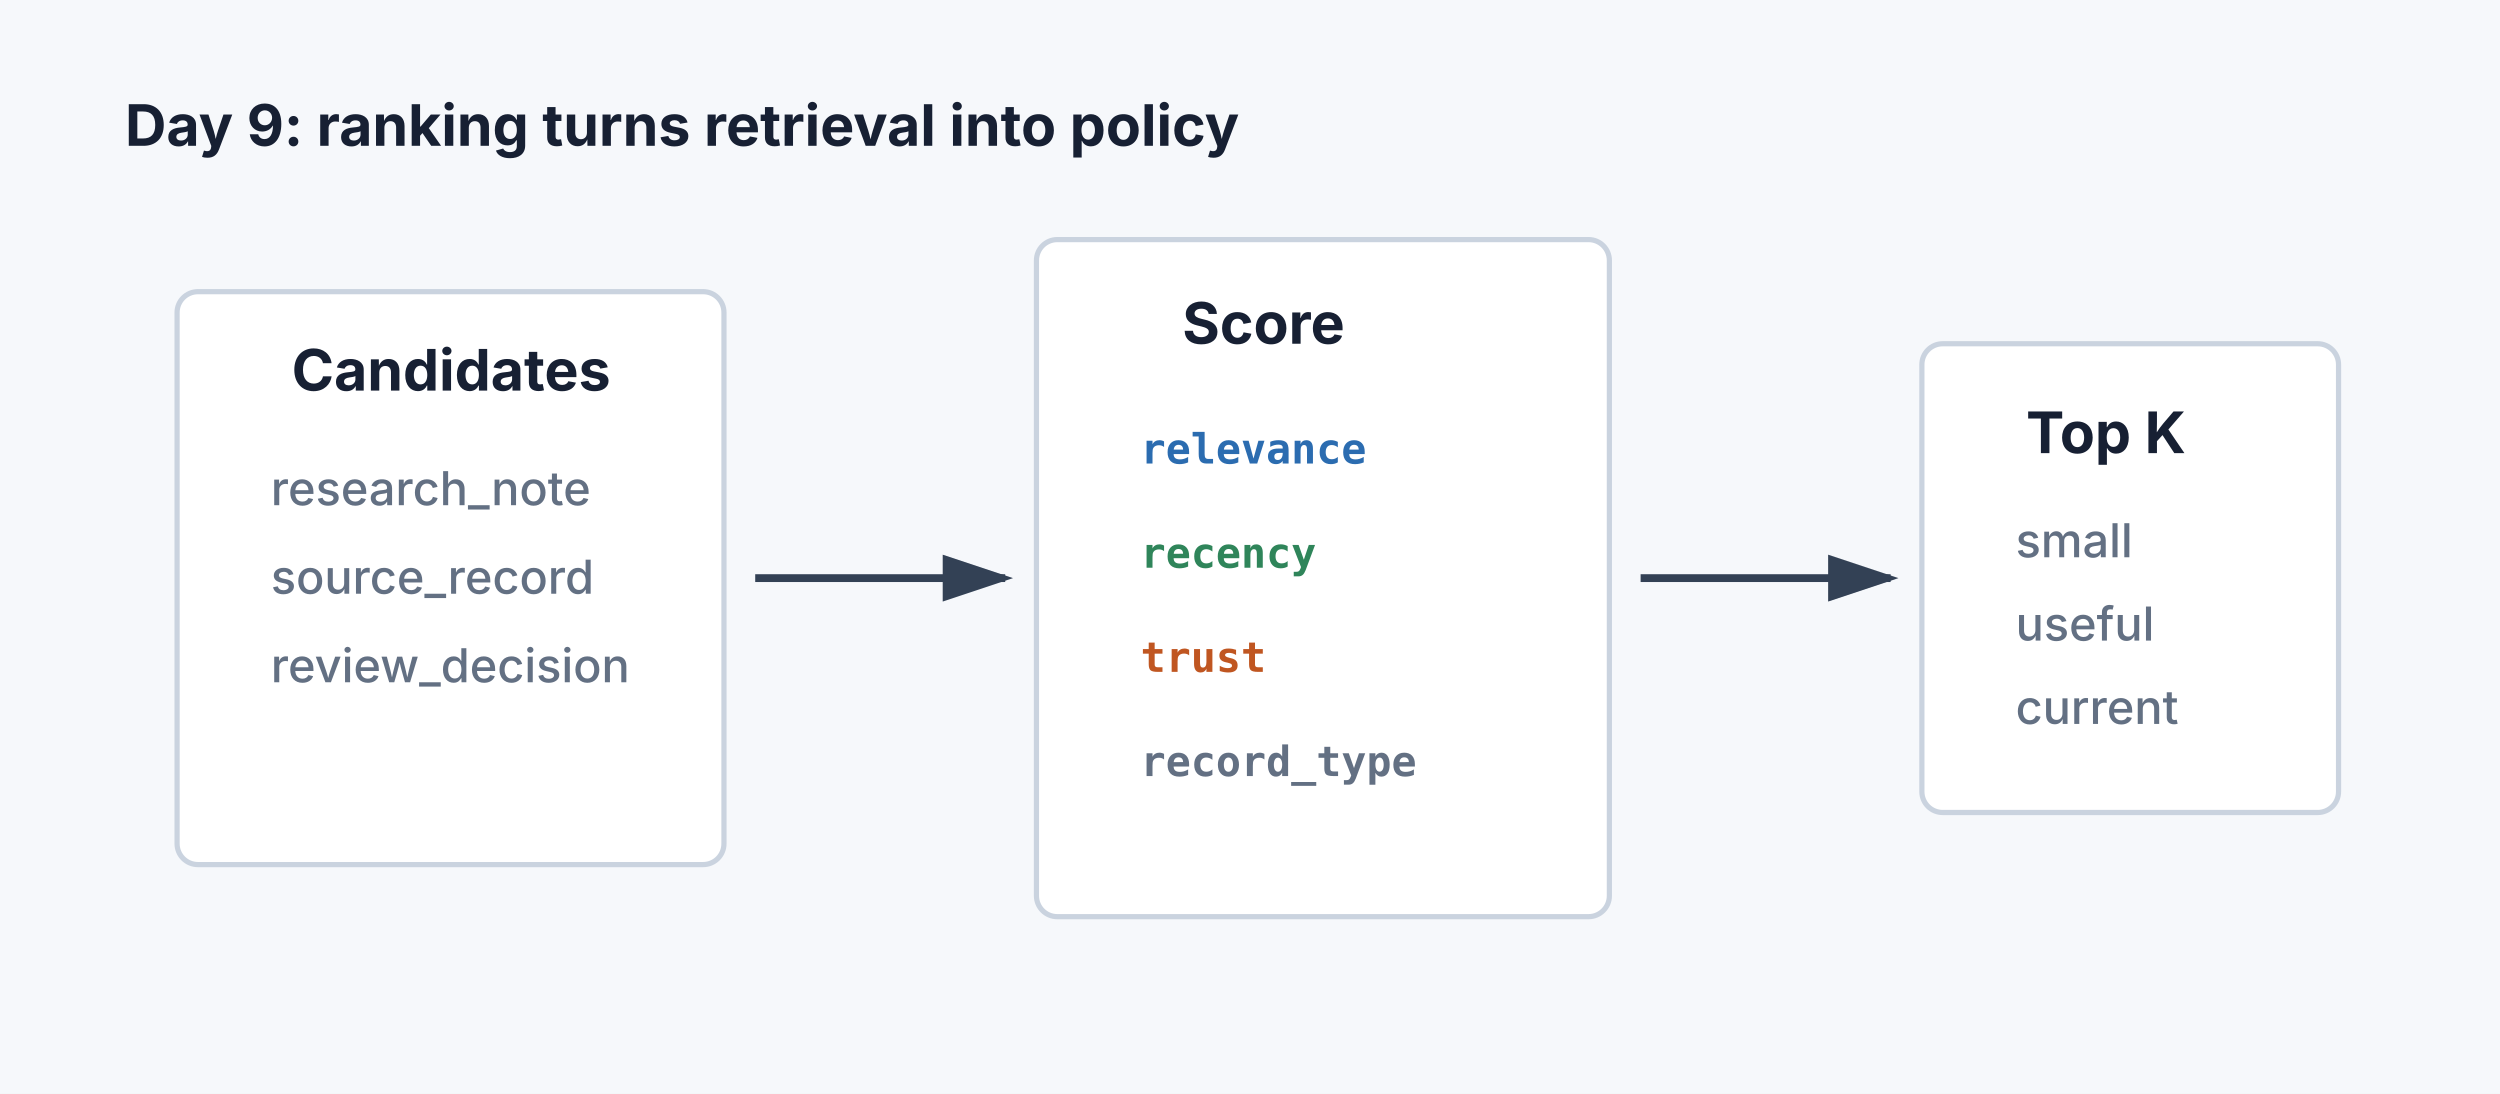
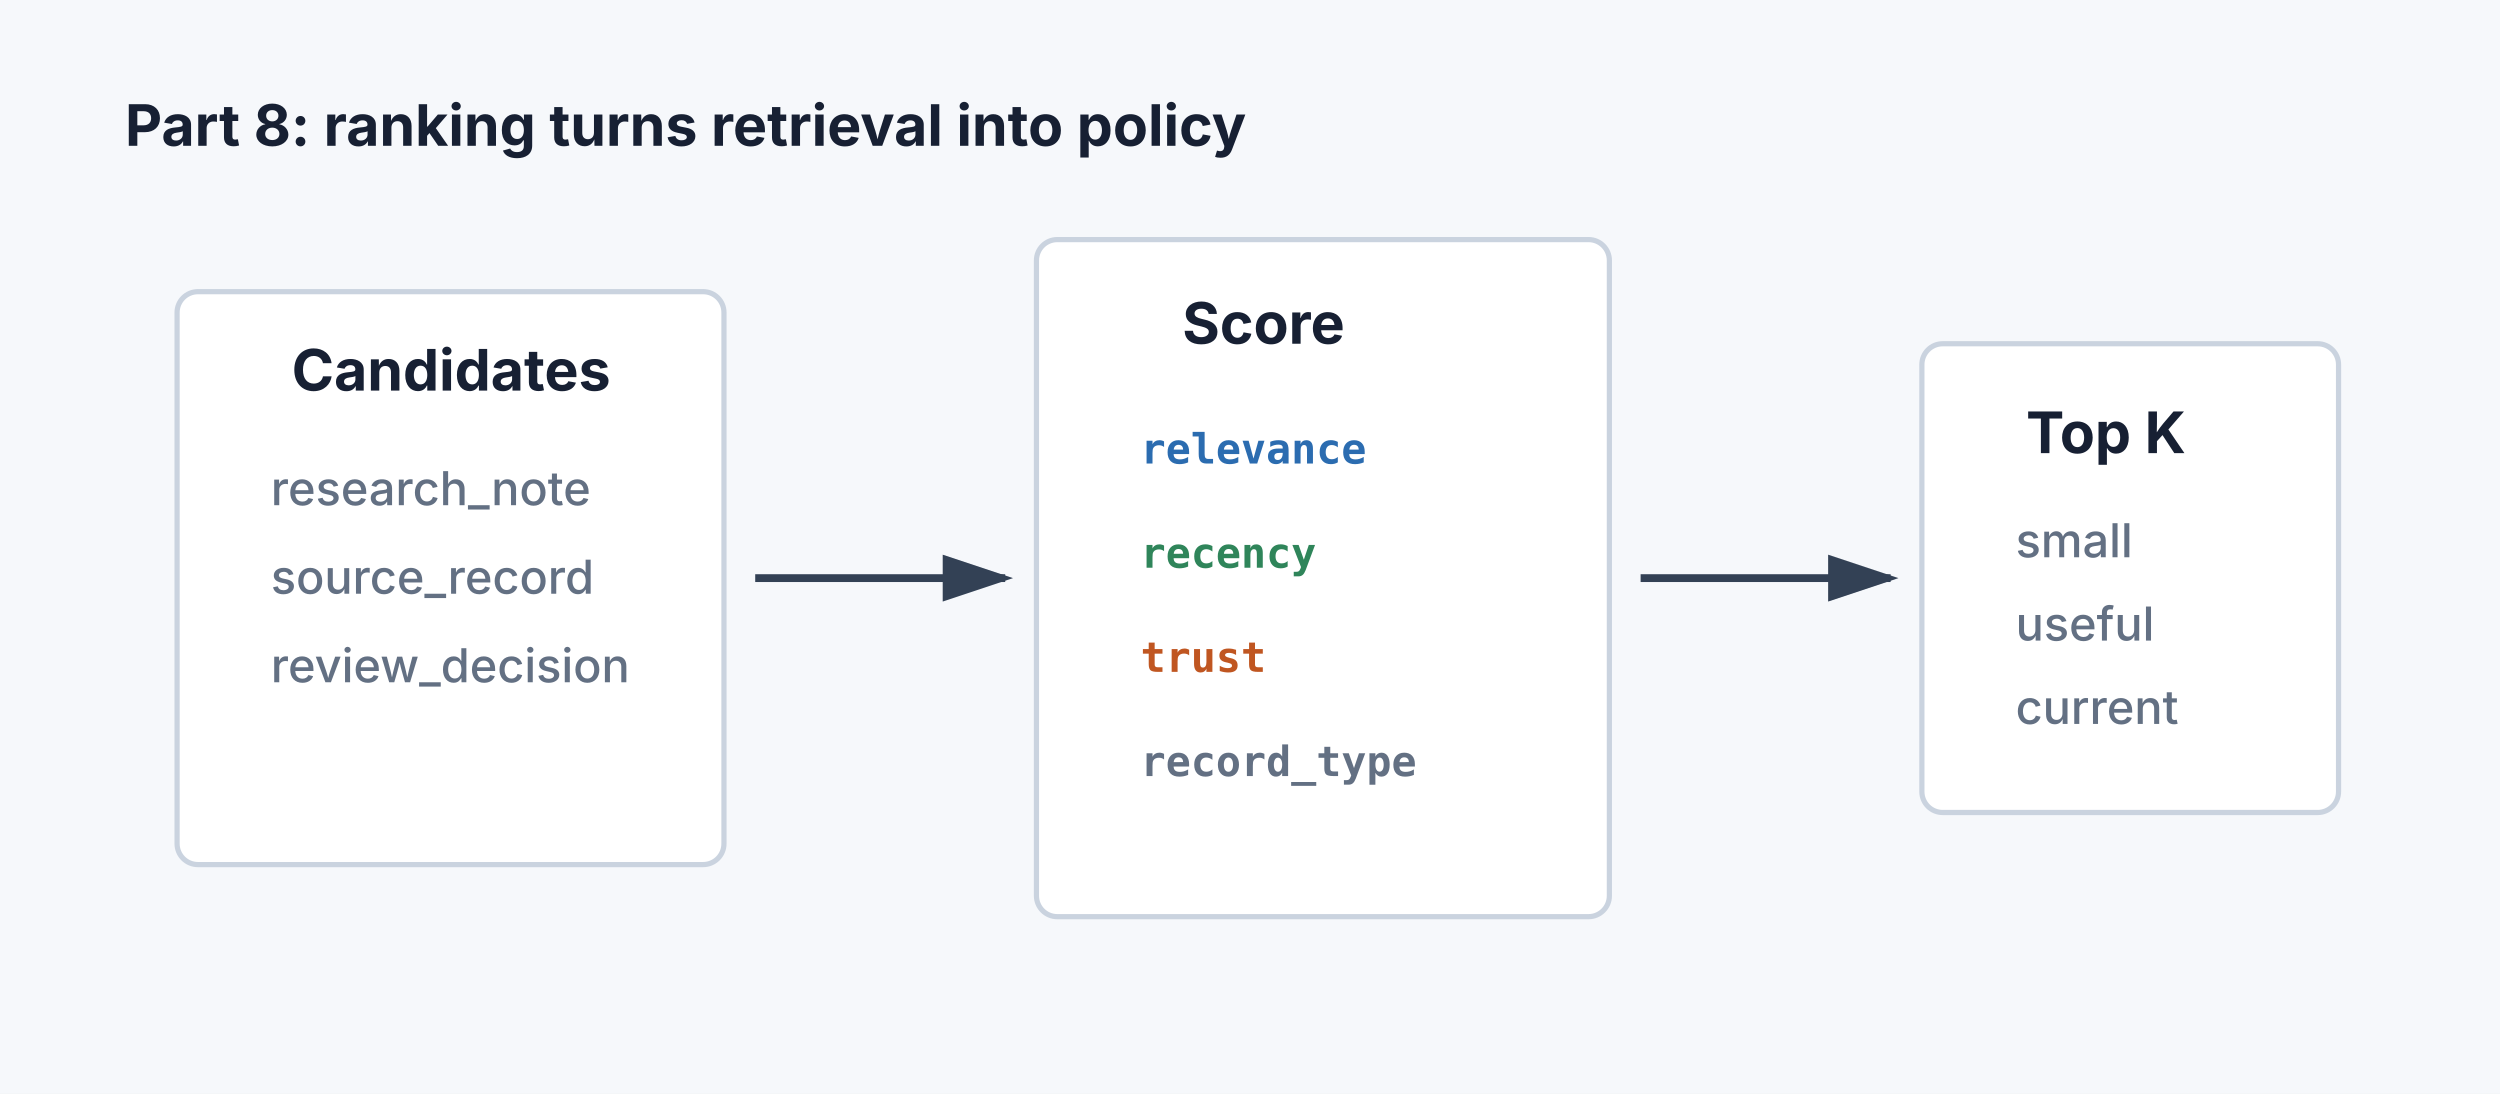
<svg xmlns="http://www.w3.org/2000/svg" width="960" height="420" viewBox="0 0 960 420" role="img" aria-labelledby="title desc">
  <defs>
    <style>
      .bg{fill:#f6f8fb}.ink{fill:#172033}.muted{fill:#637083}.panel{fill:#ffffff;stroke:#cad3df;stroke-width:2}.green{fill:#2f855a}.blue{fill:#2b6cb0}.red{fill:#c05621}.line{stroke:#334155;stroke-width:3;fill:none;marker-end:url(#arrow)}.small{font:500 18px Inter,Arial,sans-serif}.label{font:700 22px Inter,Arial,sans-serif}.mono{font:600 16px ui-monospace,SFMono-Regular,Menlo,monospace}
    </style>
    <marker id="arrow" markerWidth="10" markerHeight="10" refX="8" refY="3" orient="auto" markerUnits="strokeWidth">
      <path d="M0,0 L0,6 L9,3 z" fill="#334155" />
    </marker>
  </defs>
  <rect class="bg" width="960" height="420" />
-   <text class="ink label" x="48" y="56">Day 9: ranking turns retrieval into policy</text>
+   <text class="ink label" x="48" y="56">Part 8: ranking turns retrieval into policy</text>
  <rect class="panel" x="68" y="112" width="210" height="220" rx="8" />
  <text class="ink label" x="112" y="150">Candidates</text>
  <text class="muted small" x="104" y="194">research_note</text>
  <text class="muted small" x="104" y="228">source_record</text>
  <text class="muted small" x="104" y="262">review_decision</text>
  <path class="line" d="M290 222 H386" />
  <rect class="panel" x="398" y="92" width="220" height="260" rx="8" />
  <text class="ink label" x="454" y="132">Score</text>
  <text class="blue mono" x="438" y="178">relevance</text>
  <text class="green mono" x="438" y="218">recency</text>
  <text class="red mono" x="438" y="258">trust</text>
  <text class="muted mono" x="438" y="298">record_type</text>
  <path class="line" d="M630 222 H726" />
  <rect class="panel" x="738" y="132" width="160" height="180" rx="8" />
  <text class="ink label" x="778" y="174">Top K</text>
  <text class="muted small" x="774" y="214">small</text>
  <text class="muted small" x="774" y="246">useful</text>
  <text class="muted small" x="774" y="278">current</text>
</svg>
